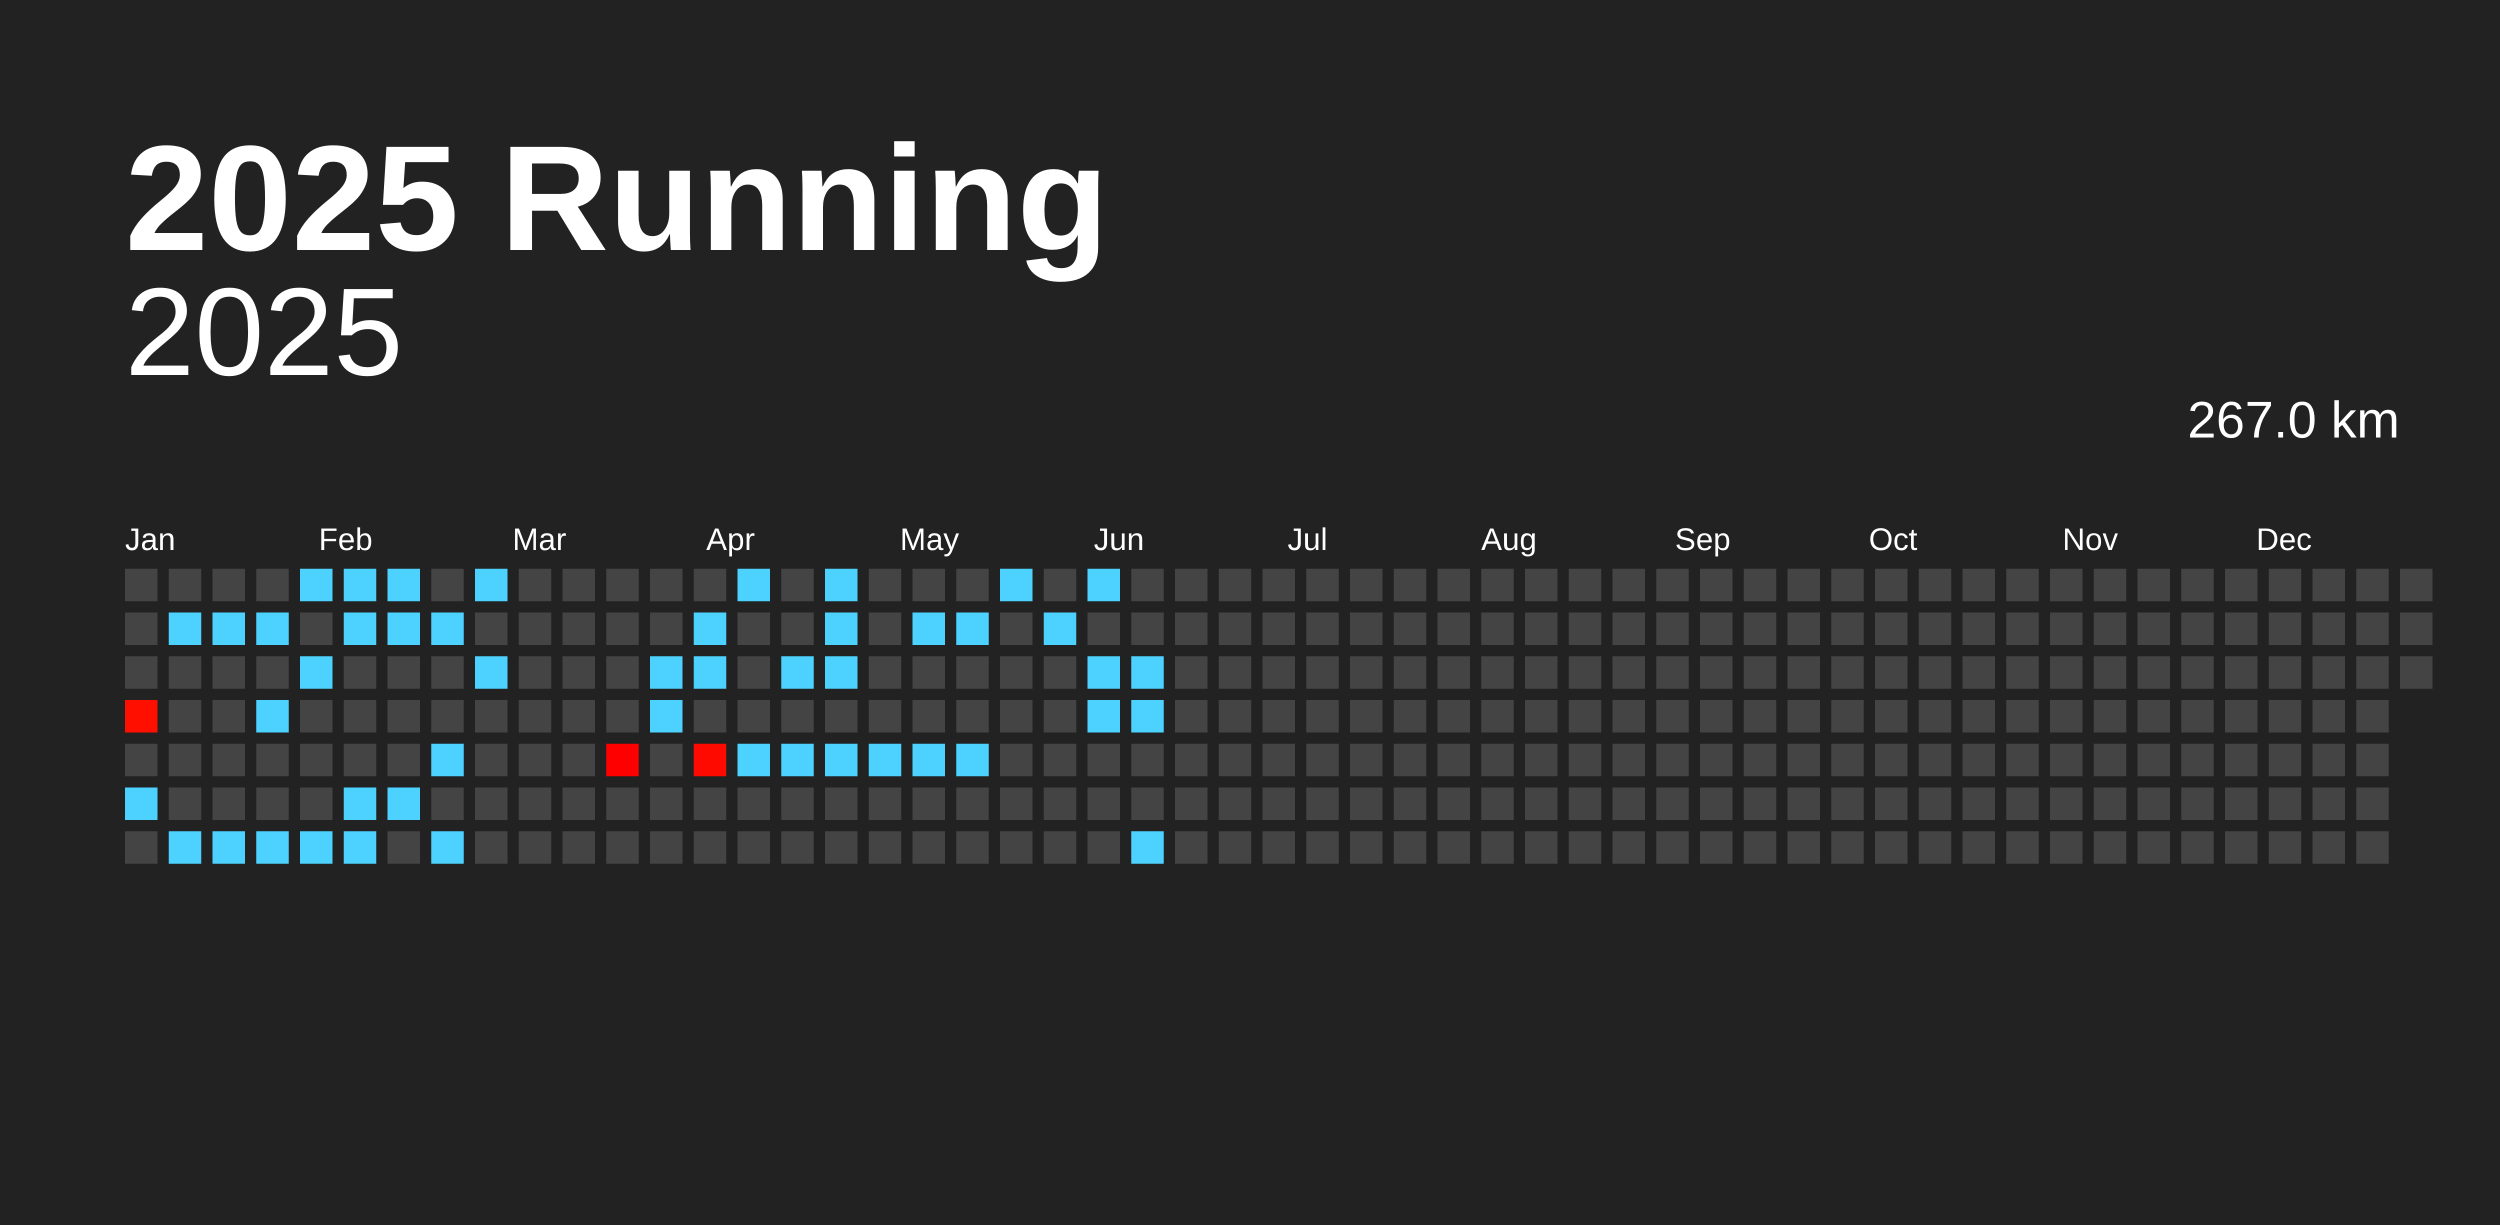
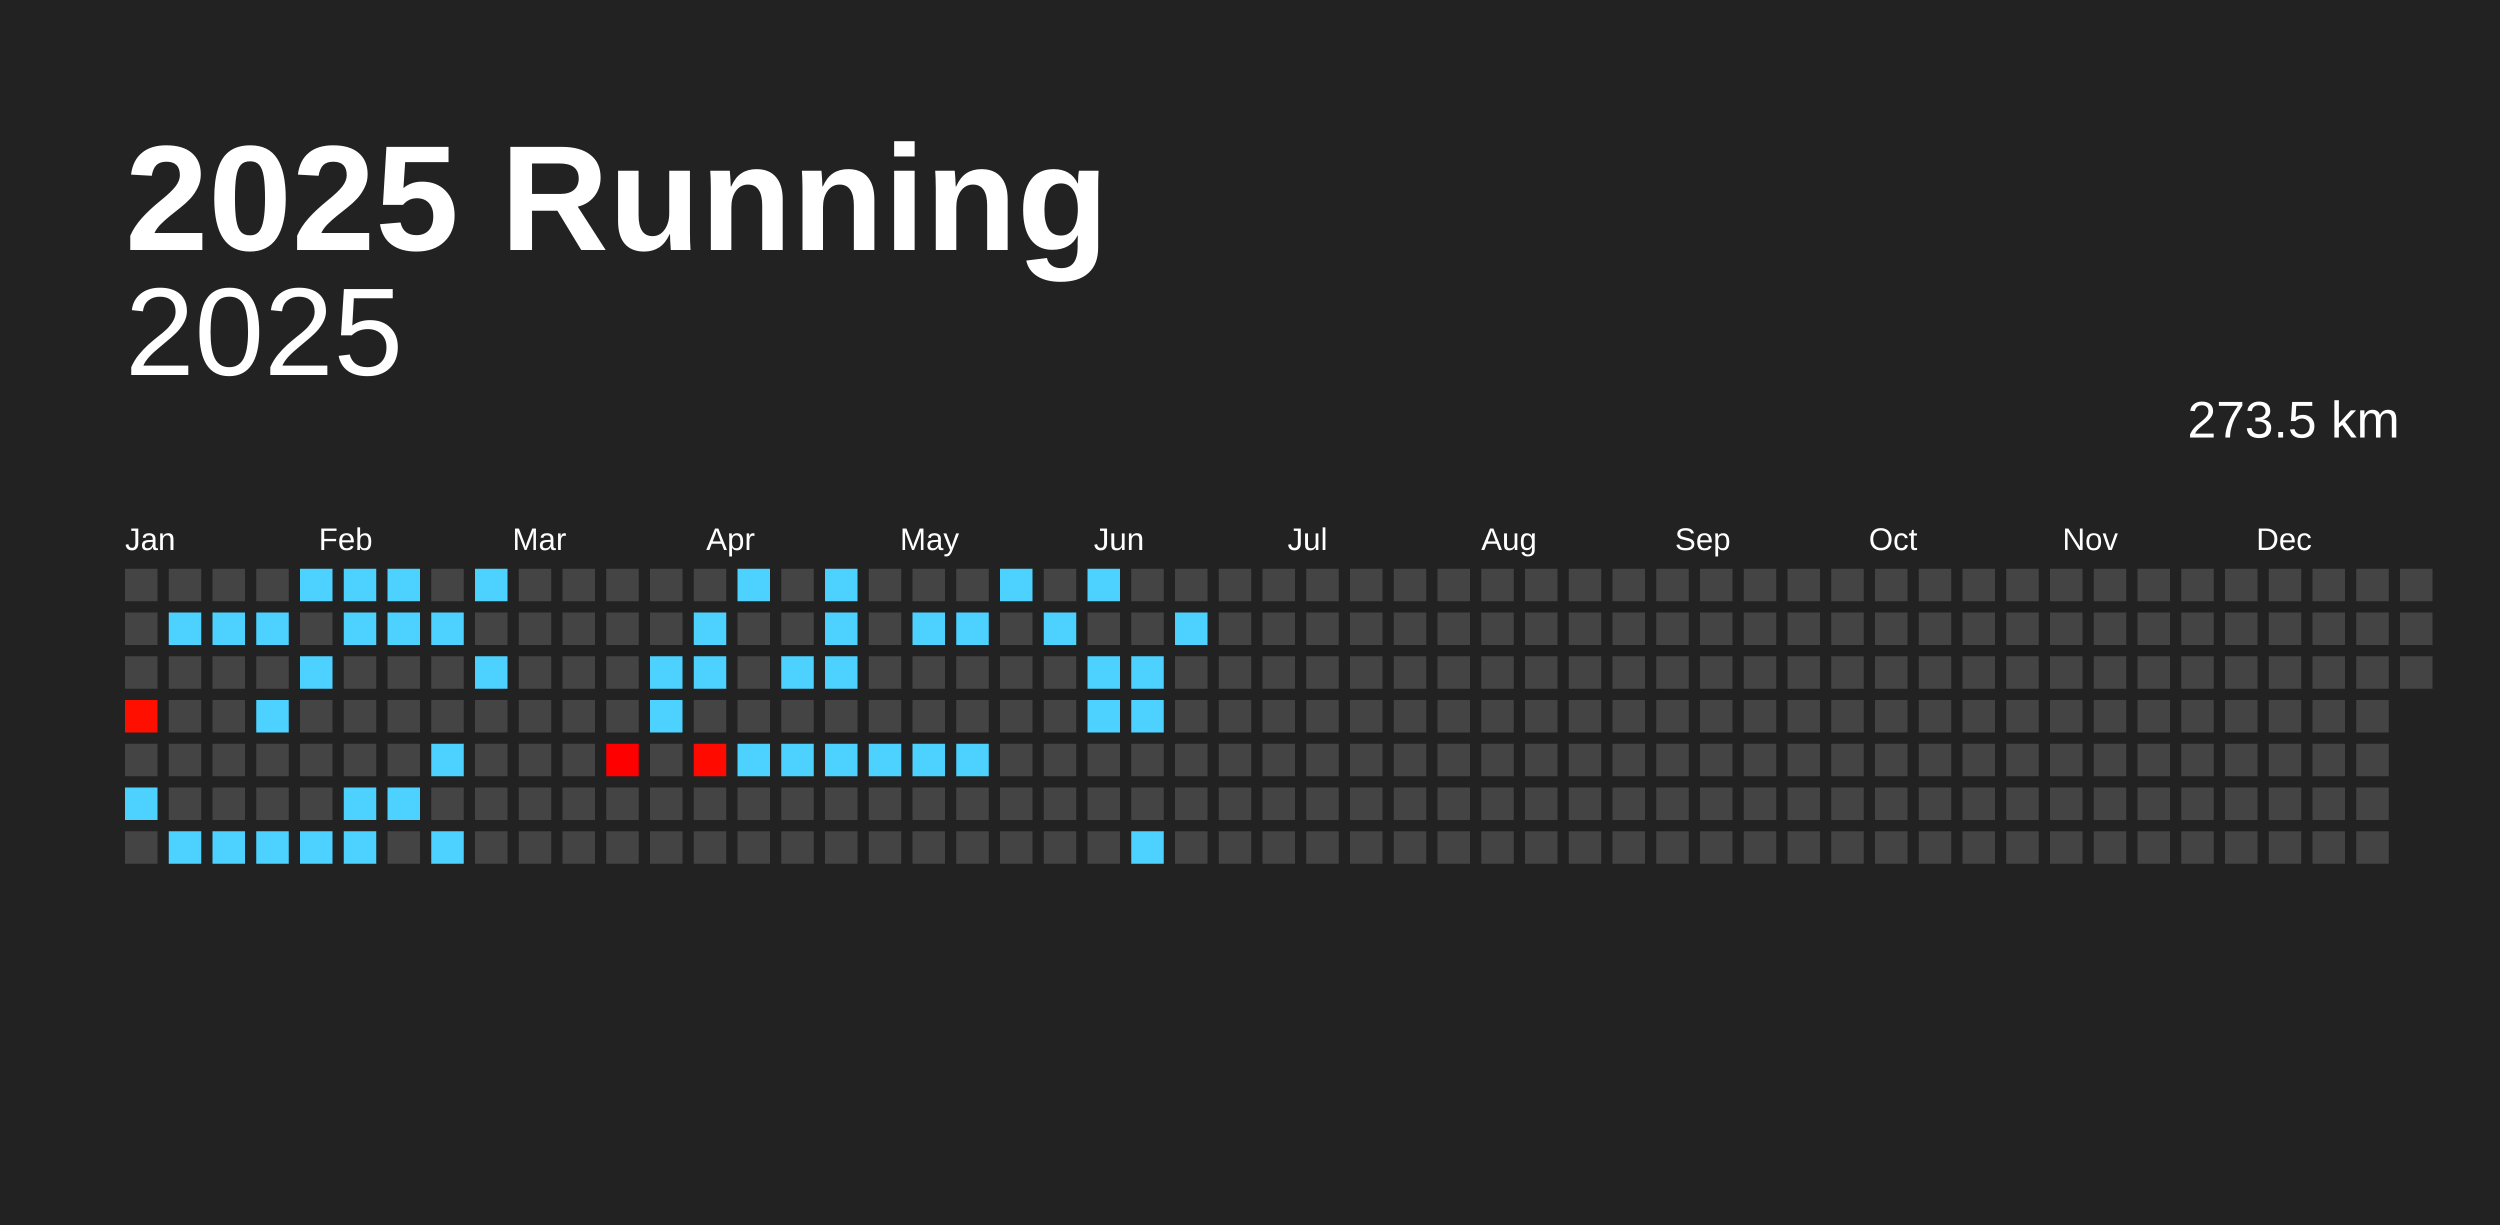
<svg xmlns="http://www.w3.org/2000/svg" baseProfile="full" height="98mm" version="1.1" viewBox="0,0,200,98" width="200mm">
  <defs />
  <rect fill="#222222" height="98" width="200" x="0" y="0" />
  <text fill="#FFFFFF" style="font-size:12px; font-family:Arial; font-weight:bold;" x="10" y="20">2025 Running</text>
  <text alignment-baseline="hanging" fill="#FFFFFF" style="font-size:10.0px; font-family:Arial;" x="10" y="30">2025</text>
-   <text alignment-baseline="hanging" fill="#FFFFFF" style="font-size:4.125px; font-family:Arial;" x="175" y="35">267.0 km</text>
+   <text alignment-baseline="hanging" fill="#FFFFFF" style="font-size:4.125px; font-family:Arial;" x="175" y="35">273.5 km</text>
  <text fill="#FFFFFF" style="font-size:2.5px; font-family:Arial" x="10.0" y="44">Jan</text>
  <text fill="#FFFFFF" style="font-size:2.5px; font-family:Arial" x="25.5" y="44">Feb</text>
  <text fill="#FFFFFF" style="font-size:2.5px; font-family:Arial" x="41.0" y="44">Mar</text>
  <text fill="#FFFFFF" style="font-size:2.5px; font-family:Arial" x="56.5" y="44">Apr</text>
  <text fill="#FFFFFF" style="font-size:2.5px; font-family:Arial" x="72.0" y="44">May</text>
  <text fill="#FFFFFF" style="font-size:2.5px; font-family:Arial" x="87.5" y="44">Jun</text>
  <text fill="#FFFFFF" style="font-size:2.5px; font-family:Arial" x="103.0" y="44">Jul</text>
  <text fill="#FFFFFF" style="font-size:2.5px; font-family:Arial" x="118.5" y="44">Aug</text>
  <text fill="#FFFFFF" style="font-size:2.5px; font-family:Arial" x="134.0" y="44">Sep</text>
  <text fill="#FFFFFF" style="font-size:2.5px; font-family:Arial" x="149.5" y="44">Oct</text>
  <text fill="#FFFFFF" style="font-size:2.5px; font-family:Arial" x="165.0" y="44">Nov</text>
  <text fill="#FFFFFF" style="font-size:2.5px; font-family:Arial" x="180.5" y="44">Dec</text>
  <rect fill="#444444" height="2.6" width="2.6" x="10.0" y="45.5" />
  <rect fill="#444444" height="2.6" width="2.6" x="10.0" y="49.0" />
  <rect fill="#444444" height="2.6" width="2.6" x="10.0" y="52.5" />
  <rect fill="#ff0f00" height="2.6" width="2.6" x="10.0" y="56.0" />
  <rect fill="#444444" height="2.6" width="2.6" x="10.0" y="59.5" />
  <rect fill="#4dd2ff" height="2.6" width="2.6" x="10.0" y="63.0" />
  <rect fill="#444444" height="2.6" width="2.6" x="10.0" y="66.5" />
  <rect fill="#444444" height="2.6" width="2.6" x="13.5" y="45.5" />
  <rect fill="#4dd2ff" height="2.6" width="2.6" x="13.5" y="49.0" />
  <rect fill="#444444" height="2.6" width="2.6" x="13.5" y="52.5" />
  <rect fill="#444444" height="2.6" width="2.6" x="13.5" y="56.0" />
  <rect fill="#444444" height="2.6" width="2.6" x="13.5" y="59.5" />
  <rect fill="#444444" height="2.6" width="2.6" x="13.5" y="63.0" />
  <rect fill="#4dd2ff" height="2.6" width="2.6" x="13.5" y="66.5" />
  <rect fill="#444444" height="2.6" width="2.6" x="17.0" y="45.5" />
  <rect fill="#4dd2ff" height="2.6" width="2.6" x="17.0" y="49.0" />
  <rect fill="#444444" height="2.6" width="2.6" x="17.0" y="52.5" />
  <rect fill="#444444" height="2.6" width="2.6" x="17.0" y="56.0" />
  <rect fill="#444444" height="2.6" width="2.6" x="17.0" y="59.5" />
  <rect fill="#444444" height="2.6" width="2.6" x="17.0" y="63.0" />
  <rect fill="#4dd2ff" height="2.6" width="2.6" x="17.0" y="66.5" />
  <rect fill="#444444" height="2.6" width="2.6" x="20.5" y="45.5" />
  <rect fill="#4dd2ff" height="2.6" width="2.6" x="20.5" y="49.0" />
  <rect fill="#444444" height="2.6" width="2.6" x="20.5" y="52.5" />
  <rect fill="#4dd2ff" height="2.6" width="2.6" x="20.5" y="56.0" />
  <rect fill="#444444" height="2.6" width="2.6" x="20.5" y="59.5" />
  <rect fill="#444444" height="2.6" width="2.6" x="20.5" y="63.0" />
  <rect fill="#4dd2ff" height="2.6" width="2.6" x="20.5" y="66.5" />
  <rect fill="#4dd2ff" height="2.6" width="2.6" x="24.0" y="45.5" />
  <rect fill="#444444" height="2.6" width="2.6" x="24.0" y="49.0" />
  <rect fill="#4dd2ff" height="2.6" width="2.6" x="24.0" y="52.5" />
  <rect fill="#444444" height="2.6" width="2.6" x="24.0" y="56.0" />
  <rect fill="#444444" height="2.6" width="2.6" x="24.0" y="59.5" />
  <rect fill="#444444" height="2.6" width="2.6" x="24.0" y="63.0" />
  <rect fill="#4dd2ff" height="2.6" width="2.6" x="24.0" y="66.5" />
  <rect fill="#4dd2ff" height="2.6" width="2.6" x="27.5" y="45.5" />
  <rect fill="#4dd2ff" height="2.6" width="2.6" x="27.5" y="49.0" />
  <rect fill="#444444" height="2.6" width="2.6" x="27.5" y="52.5" />
  <rect fill="#444444" height="2.6" width="2.6" x="27.5" y="56.0" />
  <rect fill="#444444" height="2.6" width="2.6" x="27.5" y="59.5" />
  <rect fill="#4dd2ff" height="2.6" width="2.6" x="27.5" y="63.0" />
  <rect fill="#4dd2ff" height="2.6" width="2.6" x="27.5" y="66.5" />
  <rect fill="#4dd2ff" height="2.6" width="2.6" x="31.0" y="45.5" />
  <rect fill="#4dd2ff" height="2.6" width="2.6" x="31.0" y="49.0" />
  <rect fill="#444444" height="2.6" width="2.6" x="31.0" y="52.5" />
  <rect fill="#444444" height="2.6" width="2.6" x="31.0" y="56.0" />
  <rect fill="#444444" height="2.6" width="2.6" x="31.0" y="59.5" />
  <rect fill="#4dd2ff" height="2.6" width="2.6" x="31.0" y="63.0" />
  <rect fill="#444444" height="2.6" width="2.6" x="31.0" y="66.5" />
  <rect fill="#444444" height="2.6" width="2.6" x="34.5" y="45.5" />
  <rect fill="#4dd2ff" height="2.6" width="2.6" x="34.5" y="49.0" />
  <rect fill="#444444" height="2.6" width="2.6" x="34.5" y="52.5" />
  <rect fill="#444444" height="2.6" width="2.6" x="34.5" y="56.0" />
  <rect fill="#4dd2ff" height="2.6" width="2.6" x="34.5" y="59.5" />
  <rect fill="#444444" height="2.6" width="2.6" x="34.5" y="63.0" />
  <rect fill="#4dd2ff" height="2.6" width="2.6" x="34.5" y="66.5" />
  <rect fill="#4dd2ff" height="2.6" width="2.6" x="38.0" y="45.5" />
  <rect fill="#444444" height="2.6" width="2.6" x="38.0" y="49.0" />
  <rect fill="#4dd2ff" height="2.6" width="2.6" x="38.0" y="52.5" />
  <rect fill="#444444" height="2.6" width="2.6" x="38.0" y="56.0" />
  <rect fill="#444444" height="2.6" width="2.6" x="38.0" y="59.5" />
  <rect fill="#444444" height="2.6" width="2.6" x="38.0" y="63.0" />
  <rect fill="#444444" height="2.6" width="2.6" x="38.0" y="66.5" />
  <rect fill="#444444" height="2.6" width="2.6" x="41.5" y="45.5" />
  <rect fill="#444444" height="2.6" width="2.6" x="41.5" y="49.0" />
  <rect fill="#444444" height="2.6" width="2.6" x="41.5" y="52.5" />
  <rect fill="#444444" height="2.6" width="2.6" x="41.5" y="56.0" />
  <rect fill="#444444" height="2.6" width="2.6" x="41.5" y="59.5" />
  <rect fill="#444444" height="2.6" width="2.6" x="41.5" y="63.0" />
  <rect fill="#444444" height="2.6" width="2.6" x="41.5" y="66.5" />
  <rect fill="#444444" height="2.6" width="2.6" x="45.0" y="45.5" />
  <rect fill="#444444" height="2.6" width="2.6" x="45.0" y="49.0" />
  <rect fill="#444444" height="2.6" width="2.6" x="45.0" y="52.5" />
  <rect fill="#444444" height="2.6" width="2.6" x="45.0" y="56.0" />
  <rect fill="#444444" height="2.6" width="2.6" x="45.0" y="59.5" />
  <rect fill="#444444" height="2.6" width="2.6" x="45.0" y="63.0" />
  <rect fill="#444444" height="2.6" width="2.6" x="45.0" y="66.5" />
  <rect fill="#444444" height="2.6" width="2.6" x="48.5" y="45.5" />
  <rect fill="#444444" height="2.6" width="2.6" x="48.5" y="49.0" />
  <rect fill="#444444" height="2.6" width="2.6" x="48.5" y="52.5" />
  <rect fill="#444444" height="2.6" width="2.6" x="48.5" y="56.0" />
  <rect fill="#ff0000" height="2.6" width="2.6" x="48.5" y="59.5" />
  <rect fill="#444444" height="2.6" width="2.6" x="48.5" y="63.0" />
  <rect fill="#444444" height="2.6" width="2.6" x="48.5" y="66.5" />
  <rect fill="#444444" height="2.6" width="2.6" x="52.0" y="45.5" />
  <rect fill="#444444" height="2.6" width="2.6" x="52.0" y="49.0" />
  <rect fill="#4dd2ff" height="2.6" width="2.6" x="52.0" y="52.5" />
  <rect fill="#4dd2ff" height="2.6" width="2.6" x="52.0" y="56.0" />
  <rect fill="#444444" height="2.6" width="2.6" x="52.0" y="59.5" />
  <rect fill="#444444" height="2.6" width="2.6" x="52.0" y="63.0" />
  <rect fill="#444444" height="2.6" width="2.6" x="52.0" y="66.5" />
  <rect fill="#444444" height="2.6" width="2.6" x="55.5" y="45.5" />
  <rect fill="#4dd2ff" height="2.6" width="2.6" x="55.5" y="49.0" />
  <rect fill="#4dd2ff" height="2.6" width="2.6" x="55.5" y="52.5" />
  <rect fill="#444444" height="2.6" width="2.6" x="55.5" y="56.0" />
  <rect fill="#ff0a00" height="2.6" width="2.6" x="55.5" y="59.5" />
  <rect fill="#444444" height="2.6" width="2.6" x="55.5" y="63.0" />
  <rect fill="#444444" height="2.6" width="2.6" x="55.5" y="66.5" />
  <rect fill="#4dd2ff" height="2.6" width="2.6" x="59.0" y="45.5" />
  <rect fill="#444444" height="2.6" width="2.6" x="59.0" y="49.0" />
  <rect fill="#444444" height="2.6" width="2.6" x="59.0" y="52.5" />
  <rect fill="#444444" height="2.6" width="2.6" x="59.0" y="56.0" />
  <rect fill="#4dd2ff" height="2.6" width="2.6" x="59.0" y="59.5" />
  <rect fill="#444444" height="2.6" width="2.6" x="59.0" y="63.0" />
  <rect fill="#444444" height="2.6" width="2.6" x="59.0" y="66.5" />
  <rect fill="#444444" height="2.6" width="2.6" x="62.5" y="45.5" />
  <rect fill="#444444" height="2.6" width="2.6" x="62.5" y="49.0" />
  <rect fill="#4dd2ff" height="2.6" width="2.6" x="62.5" y="52.5" />
  <rect fill="#444444" height="2.6" width="2.6" x="62.5" y="56.0" />
  <rect fill="#4dd2ff" height="2.6" width="2.6" x="62.5" y="59.5" />
  <rect fill="#444444" height="2.6" width="2.6" x="62.5" y="63.0" />
  <rect fill="#444444" height="2.6" width="2.6" x="62.5" y="66.5" />
  <rect fill="#4dd2ff" height="2.6" width="2.6" x="66.0" y="45.5" />
  <rect fill="#4dd2ff" height="2.6" width="2.6" x="66.0" y="49.0" />
  <rect fill="#4dd2ff" height="2.6" width="2.6" x="66.0" y="52.5" />
  <rect fill="#444444" height="2.6" width="2.6" x="66.0" y="56.0" />
  <rect fill="#4dd2ff" height="2.6" width="2.6" x="66.0" y="59.5" />
  <rect fill="#444444" height="2.6" width="2.6" x="66.0" y="63.0" />
  <rect fill="#444444" height="2.6" width="2.6" x="66.0" y="66.5" />
  <rect fill="#444444" height="2.6" width="2.6" x="69.5" y="45.5" />
  <rect fill="#444444" height="2.6" width="2.6" x="69.5" y="49.0" />
  <rect fill="#444444" height="2.6" width="2.6" x="69.5" y="52.5" />
  <rect fill="#444444" height="2.6" width="2.6" x="69.5" y="56.0" />
  <rect fill="#4dd2ff" height="2.6" width="2.6" x="69.5" y="59.5" />
  <rect fill="#444444" height="2.6" width="2.6" x="69.5" y="63.0" />
  <rect fill="#444444" height="2.6" width="2.6" x="69.5" y="66.5" />
  <rect fill="#444444" height="2.6" width="2.6" x="73.0" y="45.5" />
  <rect fill="#4dd2ff" height="2.6" width="2.6" x="73.0" y="49.0" />
  <rect fill="#444444" height="2.6" width="2.6" x="73.0" y="52.5" />
  <rect fill="#444444" height="2.6" width="2.6" x="73.0" y="56.0" />
  <rect fill="#4dd2ff" height="2.6" width="2.6" x="73.0" y="59.5" />
  <rect fill="#444444" height="2.6" width="2.6" x="73.0" y="63.0" />
  <rect fill="#444444" height="2.6" width="2.6" x="73.0" y="66.5" />
  <rect fill="#444444" height="2.6" width="2.6" x="76.5" y="45.5" />
  <rect fill="#4dd2ff" height="2.6" width="2.6" x="76.5" y="49.0" />
  <rect fill="#444444" height="2.6" width="2.6" x="76.5" y="52.5" />
  <rect fill="#444444" height="2.6" width="2.6" x="76.5" y="56.0" />
  <rect fill="#4dd2ff" height="2.6" width="2.6" x="76.5" y="59.5" />
  <rect fill="#444444" height="2.6" width="2.6" x="76.5" y="63.0" />
  <rect fill="#444444" height="2.6" width="2.6" x="76.5" y="66.5" />
  <rect fill="#4dd2ff" height="2.6" width="2.6" x="80.0" y="45.5" />
  <rect fill="#444444" height="2.6" width="2.6" x="80.0" y="49.0" />
  <rect fill="#444444" height="2.6" width="2.6" x="80.0" y="52.5" />
  <rect fill="#444444" height="2.6" width="2.6" x="80.0" y="56.0" />
  <rect fill="#444444" height="2.6" width="2.6" x="80.0" y="59.5" />
  <rect fill="#444444" height="2.6" width="2.6" x="80.0" y="63.0" />
  <rect fill="#444444" height="2.6" width="2.6" x="80.0" y="66.5" />
  <rect fill="#444444" height="2.6" width="2.6" x="83.5" y="45.5" />
  <rect fill="#4dd2ff" height="2.6" width="2.6" x="83.5" y="49.0" />
  <rect fill="#444444" height="2.6" width="2.6" x="83.5" y="52.5" />
  <rect fill="#444444" height="2.6" width="2.6" x="83.5" y="56.0" />
  <rect fill="#444444" height="2.6" width="2.6" x="83.5" y="59.5" />
  <rect fill="#444444" height="2.6" width="2.6" x="83.5" y="63.0" />
  <rect fill="#444444" height="2.6" width="2.6" x="83.5" y="66.5" />
  <rect fill="#4dd2ff" height="2.6" width="2.6" x="87.0" y="45.5" />
  <rect fill="#444444" height="2.6" width="2.6" x="87.0" y="49.0" />
  <rect fill="#4dd2ff" height="2.6" width="2.6" x="87.0" y="52.5" />
  <rect fill="#4dd2ff" height="2.6" width="2.6" x="87.0" y="56.0" />
  <rect fill="#444444" height="2.6" width="2.6" x="87.0" y="59.5" />
  <rect fill="#444444" height="2.6" width="2.6" x="87.0" y="63.0" />
  <rect fill="#444444" height="2.6" width="2.6" x="87.0" y="66.5" />
  <rect fill="#444444" height="2.6" width="2.6" x="90.5" y="45.5" />
  <rect fill="#444444" height="2.6" width="2.6" x="90.5" y="49.0" />
  <rect fill="#4dd2ff" height="2.6" width="2.6" x="90.5" y="52.5" />
  <rect fill="#4dd2ff" height="2.6" width="2.6" x="90.5" y="56.0" />
  <rect fill="#444444" height="2.6" width="2.6" x="90.5" y="59.5" />
  <rect fill="#444444" height="2.6" width="2.6" x="90.5" y="63.0" />
  <rect fill="#4dd2ff" height="2.6" width="2.6" x="90.5" y="66.5" />
  <rect fill="#444444" height="2.6" width="2.6" x="94.0" y="45.5" />
-   <rect fill="#444444" height="2.6" width="2.6" x="94.0" y="49.0" />
+   <rect fill="#4dd2ff" height="2.6" width="2.6" x="94.0" y="49.0" />
  <rect fill="#444444" height="2.6" width="2.6" x="94.0" y="52.5" />
  <rect fill="#444444" height="2.6" width="2.6" x="94.0" y="56.0" />
  <rect fill="#444444" height="2.6" width="2.6" x="94.0" y="59.5" />
  <rect fill="#444444" height="2.6" width="2.6" x="94.0" y="63.0" />
  <rect fill="#444444" height="2.6" width="2.6" x="94.0" y="66.5" />
  <rect fill="#444444" height="2.6" width="2.6" x="97.5" y="45.5" />
  <rect fill="#444444" height="2.6" width="2.6" x="97.5" y="49.0" />
  <rect fill="#444444" height="2.6" width="2.6" x="97.5" y="52.5" />
  <rect fill="#444444" height="2.6" width="2.6" x="97.5" y="56.0" />
  <rect fill="#444444" height="2.6" width="2.6" x="97.5" y="59.5" />
  <rect fill="#444444" height="2.6" width="2.6" x="97.5" y="63.0" />
  <rect fill="#444444" height="2.6" width="2.6" x="97.5" y="66.5" />
  <rect fill="#444444" height="2.6" width="2.6" x="101.0" y="45.5" />
  <rect fill="#444444" height="2.6" width="2.6" x="101.0" y="49.0" />
  <rect fill="#444444" height="2.6" width="2.6" x="101.0" y="52.5" />
  <rect fill="#444444" height="2.6" width="2.6" x="101.0" y="56.0" />
  <rect fill="#444444" height="2.6" width="2.6" x="101.0" y="59.5" />
  <rect fill="#444444" height="2.6" width="2.6" x="101.0" y="63.0" />
  <rect fill="#444444" height="2.6" width="2.6" x="101.0" y="66.5" />
  <rect fill="#444444" height="2.6" width="2.6" x="104.5" y="45.5" />
  <rect fill="#444444" height="2.6" width="2.6" x="104.5" y="49.0" />
  <rect fill="#444444" height="2.6" width="2.6" x="104.5" y="52.5" />
  <rect fill="#444444" height="2.6" width="2.6" x="104.5" y="56.0" />
  <rect fill="#444444" height="2.6" width="2.6" x="104.5" y="59.5" />
  <rect fill="#444444" height="2.6" width="2.6" x="104.5" y="63.0" />
  <rect fill="#444444" height="2.6" width="2.6" x="104.5" y="66.5" />
  <rect fill="#444444" height="2.6" width="2.6" x="108.0" y="45.5" />
  <rect fill="#444444" height="2.6" width="2.6" x="108.0" y="49.0" />
  <rect fill="#444444" height="2.6" width="2.6" x="108.0" y="52.5" />
  <rect fill="#444444" height="2.6" width="2.6" x="108.0" y="56.0" />
  <rect fill="#444444" height="2.6" width="2.6" x="108.0" y="59.5" />
  <rect fill="#444444" height="2.6" width="2.6" x="108.0" y="63.0" />
  <rect fill="#444444" height="2.6" width="2.6" x="108.0" y="66.5" />
  <rect fill="#444444" height="2.6" width="2.6" x="111.5" y="45.5" />
  <rect fill="#444444" height="2.6" width="2.6" x="111.5" y="49.0" />
  <rect fill="#444444" height="2.6" width="2.6" x="111.5" y="52.5" />
  <rect fill="#444444" height="2.6" width="2.6" x="111.5" y="56.0" />
  <rect fill="#444444" height="2.6" width="2.6" x="111.5" y="59.5" />
  <rect fill="#444444" height="2.6" width="2.6" x="111.5" y="63.0" />
  <rect fill="#444444" height="2.6" width="2.6" x="111.5" y="66.5" />
  <rect fill="#444444" height="2.6" width="2.6" x="115.0" y="45.5" />
  <rect fill="#444444" height="2.6" width="2.6" x="115.0" y="49.0" />
  <rect fill="#444444" height="2.6" width="2.6" x="115.0" y="52.5" />
  <rect fill="#444444" height="2.6" width="2.6" x="115.0" y="56.0" />
  <rect fill="#444444" height="2.6" width="2.6" x="115.0" y="59.5" />
  <rect fill="#444444" height="2.6" width="2.6" x="115.0" y="63.0" />
  <rect fill="#444444" height="2.6" width="2.6" x="115.0" y="66.5" />
  <rect fill="#444444" height="2.6" width="2.6" x="118.5" y="45.5" />
  <rect fill="#444444" height="2.6" width="2.6" x="118.5" y="49.0" />
  <rect fill="#444444" height="2.6" width="2.6" x="118.5" y="52.5" />
  <rect fill="#444444" height="2.6" width="2.6" x="118.5" y="56.0" />
  <rect fill="#444444" height="2.6" width="2.6" x="118.5" y="59.5" />
  <rect fill="#444444" height="2.6" width="2.6" x="118.5" y="63.0" />
  <rect fill="#444444" height="2.6" width="2.6" x="118.5" y="66.5" />
  <rect fill="#444444" height="2.6" width="2.6" x="122.0" y="45.5" />
  <rect fill="#444444" height="2.6" width="2.6" x="122.0" y="49.0" />
  <rect fill="#444444" height="2.6" width="2.6" x="122.0" y="52.5" />
  <rect fill="#444444" height="2.6" width="2.6" x="122.0" y="56.0" />
  <rect fill="#444444" height="2.6" width="2.6" x="122.0" y="59.5" />
  <rect fill="#444444" height="2.6" width="2.6" x="122.0" y="63.0" />
  <rect fill="#444444" height="2.6" width="2.6" x="122.0" y="66.5" />
  <rect fill="#444444" height="2.6" width="2.6" x="125.5" y="45.5" />
  <rect fill="#444444" height="2.6" width="2.6" x="125.5" y="49.0" />
  <rect fill="#444444" height="2.6" width="2.6" x="125.5" y="52.5" />
  <rect fill="#444444" height="2.6" width="2.6" x="125.5" y="56.0" />
  <rect fill="#444444" height="2.6" width="2.6" x="125.5" y="59.5" />
  <rect fill="#444444" height="2.6" width="2.6" x="125.5" y="63.0" />
  <rect fill="#444444" height="2.6" width="2.6" x="125.5" y="66.5" />
  <rect fill="#444444" height="2.6" width="2.6" x="129.0" y="45.5" />
  <rect fill="#444444" height="2.6" width="2.6" x="129.0" y="49.0" />
  <rect fill="#444444" height="2.6" width="2.6" x="129.0" y="52.5" />
  <rect fill="#444444" height="2.6" width="2.6" x="129.0" y="56.0" />
  <rect fill="#444444" height="2.6" width="2.6" x="129.0" y="59.5" />
  <rect fill="#444444" height="2.6" width="2.6" x="129.0" y="63.0" />
  <rect fill="#444444" height="2.6" width="2.6" x="129.0" y="66.5" />
  <rect fill="#444444" height="2.6" width="2.6" x="132.5" y="45.5" />
  <rect fill="#444444" height="2.6" width="2.6" x="132.5" y="49.0" />
  <rect fill="#444444" height="2.6" width="2.6" x="132.5" y="52.5" />
  <rect fill="#444444" height="2.6" width="2.6" x="132.5" y="56.0" />
  <rect fill="#444444" height="2.6" width="2.6" x="132.5" y="59.5" />
  <rect fill="#444444" height="2.6" width="2.6" x="132.5" y="63.0" />
  <rect fill="#444444" height="2.6" width="2.6" x="132.5" y="66.5" />
  <rect fill="#444444" height="2.6" width="2.6" x="136.0" y="45.5" />
  <rect fill="#444444" height="2.6" width="2.6" x="136.0" y="49.0" />
  <rect fill="#444444" height="2.6" width="2.6" x="136.0" y="52.5" />
  <rect fill="#444444" height="2.6" width="2.6" x="136.0" y="56.0" />
  <rect fill="#444444" height="2.6" width="2.6" x="136.0" y="59.5" />
  <rect fill="#444444" height="2.6" width="2.6" x="136.0" y="63.0" />
  <rect fill="#444444" height="2.6" width="2.6" x="136.0" y="66.5" />
  <rect fill="#444444" height="2.6" width="2.6" x="139.5" y="45.5" />
  <rect fill="#444444" height="2.6" width="2.6" x="139.5" y="49.0" />
  <rect fill="#444444" height="2.6" width="2.6" x="139.5" y="52.5" />
  <rect fill="#444444" height="2.6" width="2.6" x="139.5" y="56.0" />
  <rect fill="#444444" height="2.6" width="2.6" x="139.5" y="59.5" />
  <rect fill="#444444" height="2.6" width="2.6" x="139.5" y="63.0" />
  <rect fill="#444444" height="2.6" width="2.6" x="139.5" y="66.5" />
  <rect fill="#444444" height="2.6" width="2.6" x="143.0" y="45.5" />
  <rect fill="#444444" height="2.6" width="2.6" x="143.0" y="49.0" />
  <rect fill="#444444" height="2.6" width="2.6" x="143.0" y="52.5" />
  <rect fill="#444444" height="2.6" width="2.6" x="143.0" y="56.0" />
  <rect fill="#444444" height="2.6" width="2.6" x="143.0" y="59.5" />
  <rect fill="#444444" height="2.6" width="2.6" x="143.0" y="63.0" />
  <rect fill="#444444" height="2.6" width="2.6" x="143.0" y="66.5" />
  <rect fill="#444444" height="2.6" width="2.6" x="146.5" y="45.5" />
  <rect fill="#444444" height="2.6" width="2.6" x="146.5" y="49.0" />
  <rect fill="#444444" height="2.6" width="2.6" x="146.5" y="52.5" />
  <rect fill="#444444" height="2.6" width="2.6" x="146.5" y="56.0" />
  <rect fill="#444444" height="2.6" width="2.6" x="146.5" y="59.5" />
  <rect fill="#444444" height="2.6" width="2.6" x="146.5" y="63.0" />
  <rect fill="#444444" height="2.6" width="2.6" x="146.5" y="66.5" />
  <rect fill="#444444" height="2.6" width="2.6" x="150.0" y="45.5" />
  <rect fill="#444444" height="2.6" width="2.6" x="150.0" y="49.0" />
  <rect fill="#444444" height="2.6" width="2.6" x="150.0" y="52.5" />
  <rect fill="#444444" height="2.6" width="2.6" x="150.0" y="56.0" />
  <rect fill="#444444" height="2.6" width="2.6" x="150.0" y="59.5" />
  <rect fill="#444444" height="2.6" width="2.6" x="150.0" y="63.0" />
  <rect fill="#444444" height="2.6" width="2.6" x="150.0" y="66.5" />
  <rect fill="#444444" height="2.6" width="2.6" x="153.5" y="45.5" />
  <rect fill="#444444" height="2.6" width="2.6" x="153.5" y="49.0" />
  <rect fill="#444444" height="2.6" width="2.6" x="153.5" y="52.5" />
  <rect fill="#444444" height="2.6" width="2.6" x="153.5" y="56.0" />
  <rect fill="#444444" height="2.6" width="2.6" x="153.5" y="59.5" />
  <rect fill="#444444" height="2.6" width="2.6" x="153.5" y="63.0" />
  <rect fill="#444444" height="2.6" width="2.6" x="153.5" y="66.5" />
  <rect fill="#444444" height="2.6" width="2.6" x="157.0" y="45.5" />
  <rect fill="#444444" height="2.6" width="2.6" x="157.0" y="49.0" />
  <rect fill="#444444" height="2.6" width="2.6" x="157.0" y="52.5" />
  <rect fill="#444444" height="2.6" width="2.6" x="157.0" y="56.0" />
  <rect fill="#444444" height="2.6" width="2.6" x="157.0" y="59.5" />
  <rect fill="#444444" height="2.6" width="2.6" x="157.0" y="63.0" />
  <rect fill="#444444" height="2.6" width="2.6" x="157.0" y="66.5" />
  <rect fill="#444444" height="2.6" width="2.6" x="160.5" y="45.5" />
  <rect fill="#444444" height="2.6" width="2.6" x="160.5" y="49.0" />
  <rect fill="#444444" height="2.6" width="2.6" x="160.5" y="52.5" />
  <rect fill="#444444" height="2.6" width="2.6" x="160.5" y="56.0" />
  <rect fill="#444444" height="2.6" width="2.6" x="160.5" y="59.5" />
  <rect fill="#444444" height="2.6" width="2.6" x="160.5" y="63.0" />
  <rect fill="#444444" height="2.6" width="2.6" x="160.5" y="66.5" />
  <rect fill="#444444" height="2.6" width="2.6" x="164.0" y="45.5" />
  <rect fill="#444444" height="2.6" width="2.6" x="164.0" y="49.0" />
  <rect fill="#444444" height="2.6" width="2.6" x="164.0" y="52.5" />
  <rect fill="#444444" height="2.6" width="2.6" x="164.0" y="56.0" />
  <rect fill="#444444" height="2.6" width="2.6" x="164.0" y="59.5" />
  <rect fill="#444444" height="2.6" width="2.6" x="164.0" y="63.0" />
  <rect fill="#444444" height="2.6" width="2.6" x="164.0" y="66.5" />
  <rect fill="#444444" height="2.6" width="2.6" x="167.5" y="45.5" />
  <rect fill="#444444" height="2.6" width="2.6" x="167.5" y="49.0" />
  <rect fill="#444444" height="2.6" width="2.6" x="167.5" y="52.5" />
  <rect fill="#444444" height="2.6" width="2.6" x="167.5" y="56.0" />
  <rect fill="#444444" height="2.6" width="2.6" x="167.5" y="59.5" />
  <rect fill="#444444" height="2.6" width="2.6" x="167.5" y="63.0" />
  <rect fill="#444444" height="2.6" width="2.6" x="167.5" y="66.5" />
  <rect fill="#444444" height="2.6" width="2.6" x="171.0" y="45.5" />
  <rect fill="#444444" height="2.6" width="2.6" x="171.0" y="49.0" />
  <rect fill="#444444" height="2.6" width="2.6" x="171.0" y="52.5" />
  <rect fill="#444444" height="2.6" width="2.6" x="171.0" y="56.0" />
  <rect fill="#444444" height="2.6" width="2.6" x="171.0" y="59.5" />
  <rect fill="#444444" height="2.6" width="2.6" x="171.0" y="63.0" />
  <rect fill="#444444" height="2.6" width="2.6" x="171.0" y="66.5" />
  <rect fill="#444444" height="2.6" width="2.6" x="174.5" y="45.5" />
  <rect fill="#444444" height="2.6" width="2.6" x="174.5" y="49.0" />
  <rect fill="#444444" height="2.6" width="2.6" x="174.5" y="52.5" />
  <rect fill="#444444" height="2.6" width="2.6" x="174.5" y="56.0" />
  <rect fill="#444444" height="2.6" width="2.6" x="174.5" y="59.5" />
  <rect fill="#444444" height="2.6" width="2.6" x="174.5" y="63.0" />
  <rect fill="#444444" height="2.6" width="2.6" x="174.5" y="66.5" />
  <rect fill="#444444" height="2.6" width="2.6" x="178.0" y="45.5" />
  <rect fill="#444444" height="2.6" width="2.6" x="178.0" y="49.0" />
  <rect fill="#444444" height="2.6" width="2.6" x="178.0" y="52.5" />
  <rect fill="#444444" height="2.6" width="2.6" x="178.0" y="56.0" />
  <rect fill="#444444" height="2.6" width="2.6" x="178.0" y="59.5" />
  <rect fill="#444444" height="2.6" width="2.6" x="178.0" y="63.0" />
  <rect fill="#444444" height="2.6" width="2.6" x="178.0" y="66.5" />
  <rect fill="#444444" height="2.6" width="2.6" x="181.5" y="45.5" />
  <rect fill="#444444" height="2.6" width="2.6" x="181.5" y="49.0" />
  <rect fill="#444444" height="2.6" width="2.6" x="181.5" y="52.5" />
  <rect fill="#444444" height="2.6" width="2.6" x="181.5" y="56.0" />
  <rect fill="#444444" height="2.6" width="2.6" x="181.5" y="59.5" />
  <rect fill="#444444" height="2.6" width="2.6" x="181.5" y="63.0" />
  <rect fill="#444444" height="2.6" width="2.6" x="181.5" y="66.5" />
  <rect fill="#444444" height="2.6" width="2.6" x="185.0" y="45.5" />
  <rect fill="#444444" height="2.6" width="2.6" x="185.0" y="49.0" />
  <rect fill="#444444" height="2.6" width="2.6" x="185.0" y="52.5" />
  <rect fill="#444444" height="2.6" width="2.6" x="185.0" y="56.0" />
  <rect fill="#444444" height="2.6" width="2.6" x="185.0" y="59.5" />
  <rect fill="#444444" height="2.6" width="2.6" x="185.0" y="63.0" />
  <rect fill="#444444" height="2.6" width="2.6" x="185.0" y="66.5" />
  <rect fill="#444444" height="2.6" width="2.6" x="188.5" y="45.5" />
  <rect fill="#444444" height="2.6" width="2.6" x="188.5" y="49.0" />
  <rect fill="#444444" height="2.6" width="2.6" x="188.5" y="52.5" />
  <rect fill="#444444" height="2.6" width="2.6" x="188.5" y="56.0" />
  <rect fill="#444444" height="2.6" width="2.6" x="188.5" y="59.5" />
  <rect fill="#444444" height="2.6" width="2.6" x="188.5" y="63.0" />
  <rect fill="#444444" height="2.6" width="2.6" x="188.5" y="66.5" />
  <rect fill="#444444" height="2.6" width="2.6" x="192.0" y="45.5" />
  <rect fill="#444444" height="2.6" width="2.6" x="192.0" y="49.0" />
  <rect fill="#444444" height="2.6" width="2.6" x="192.0" y="52.5" />
</svg>
